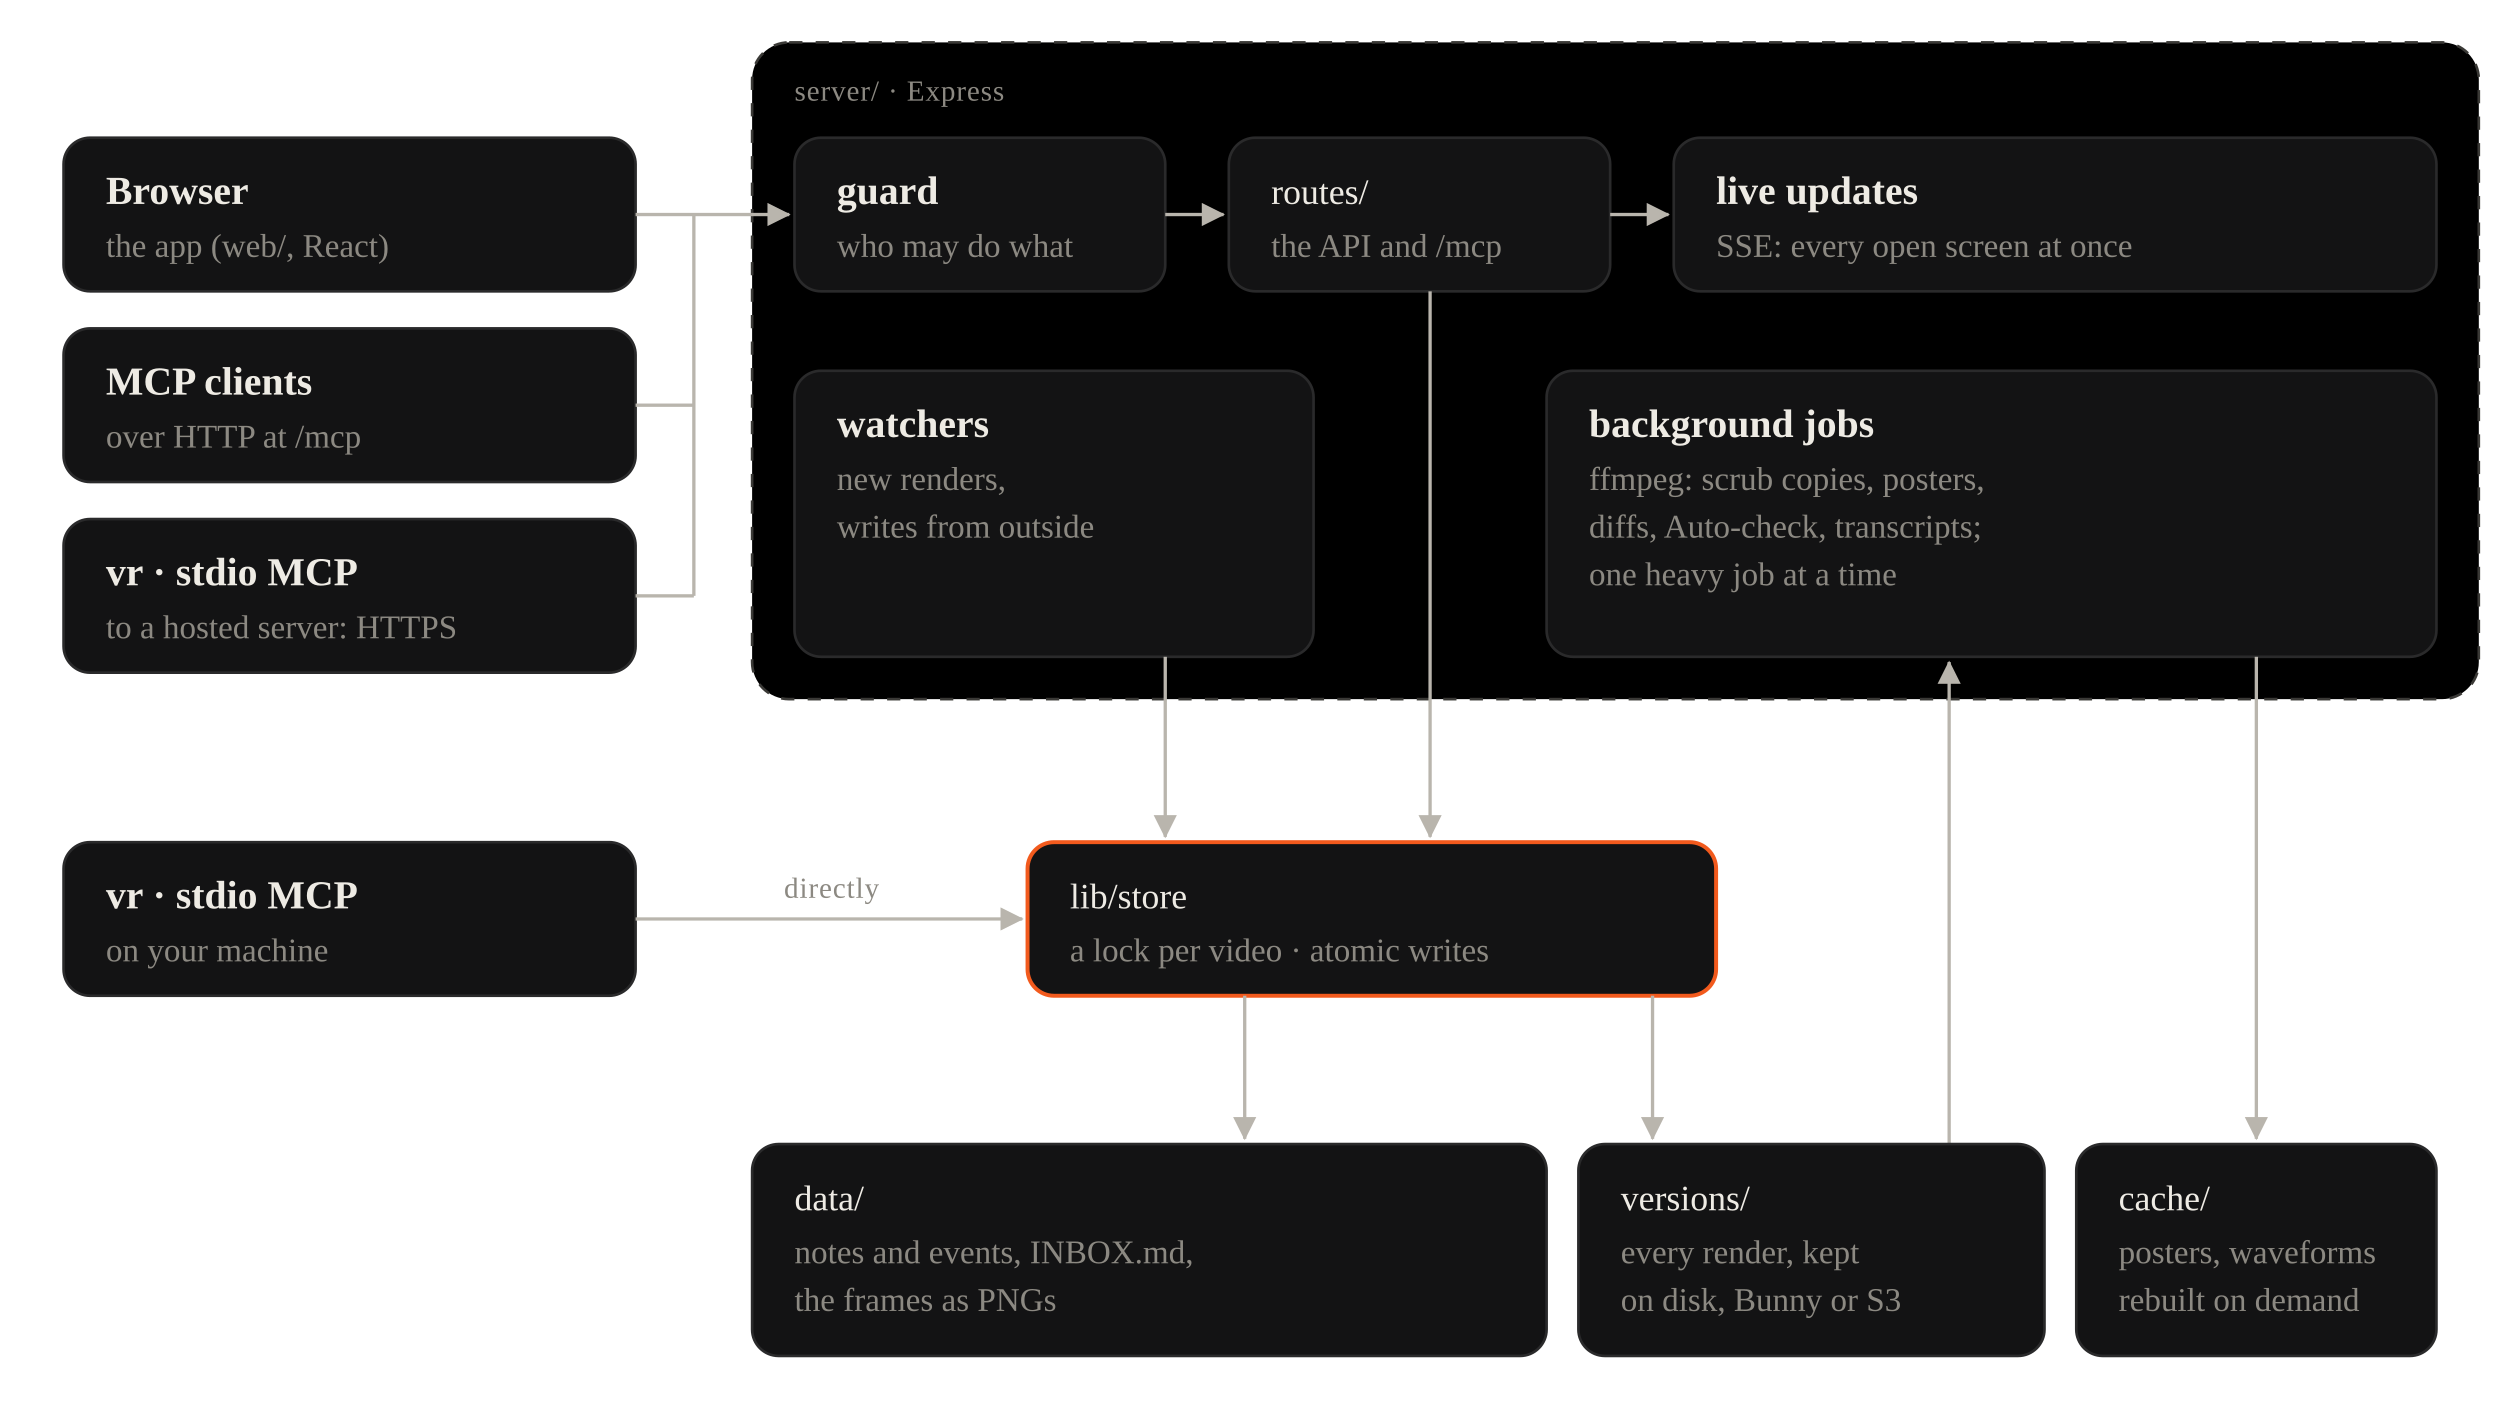
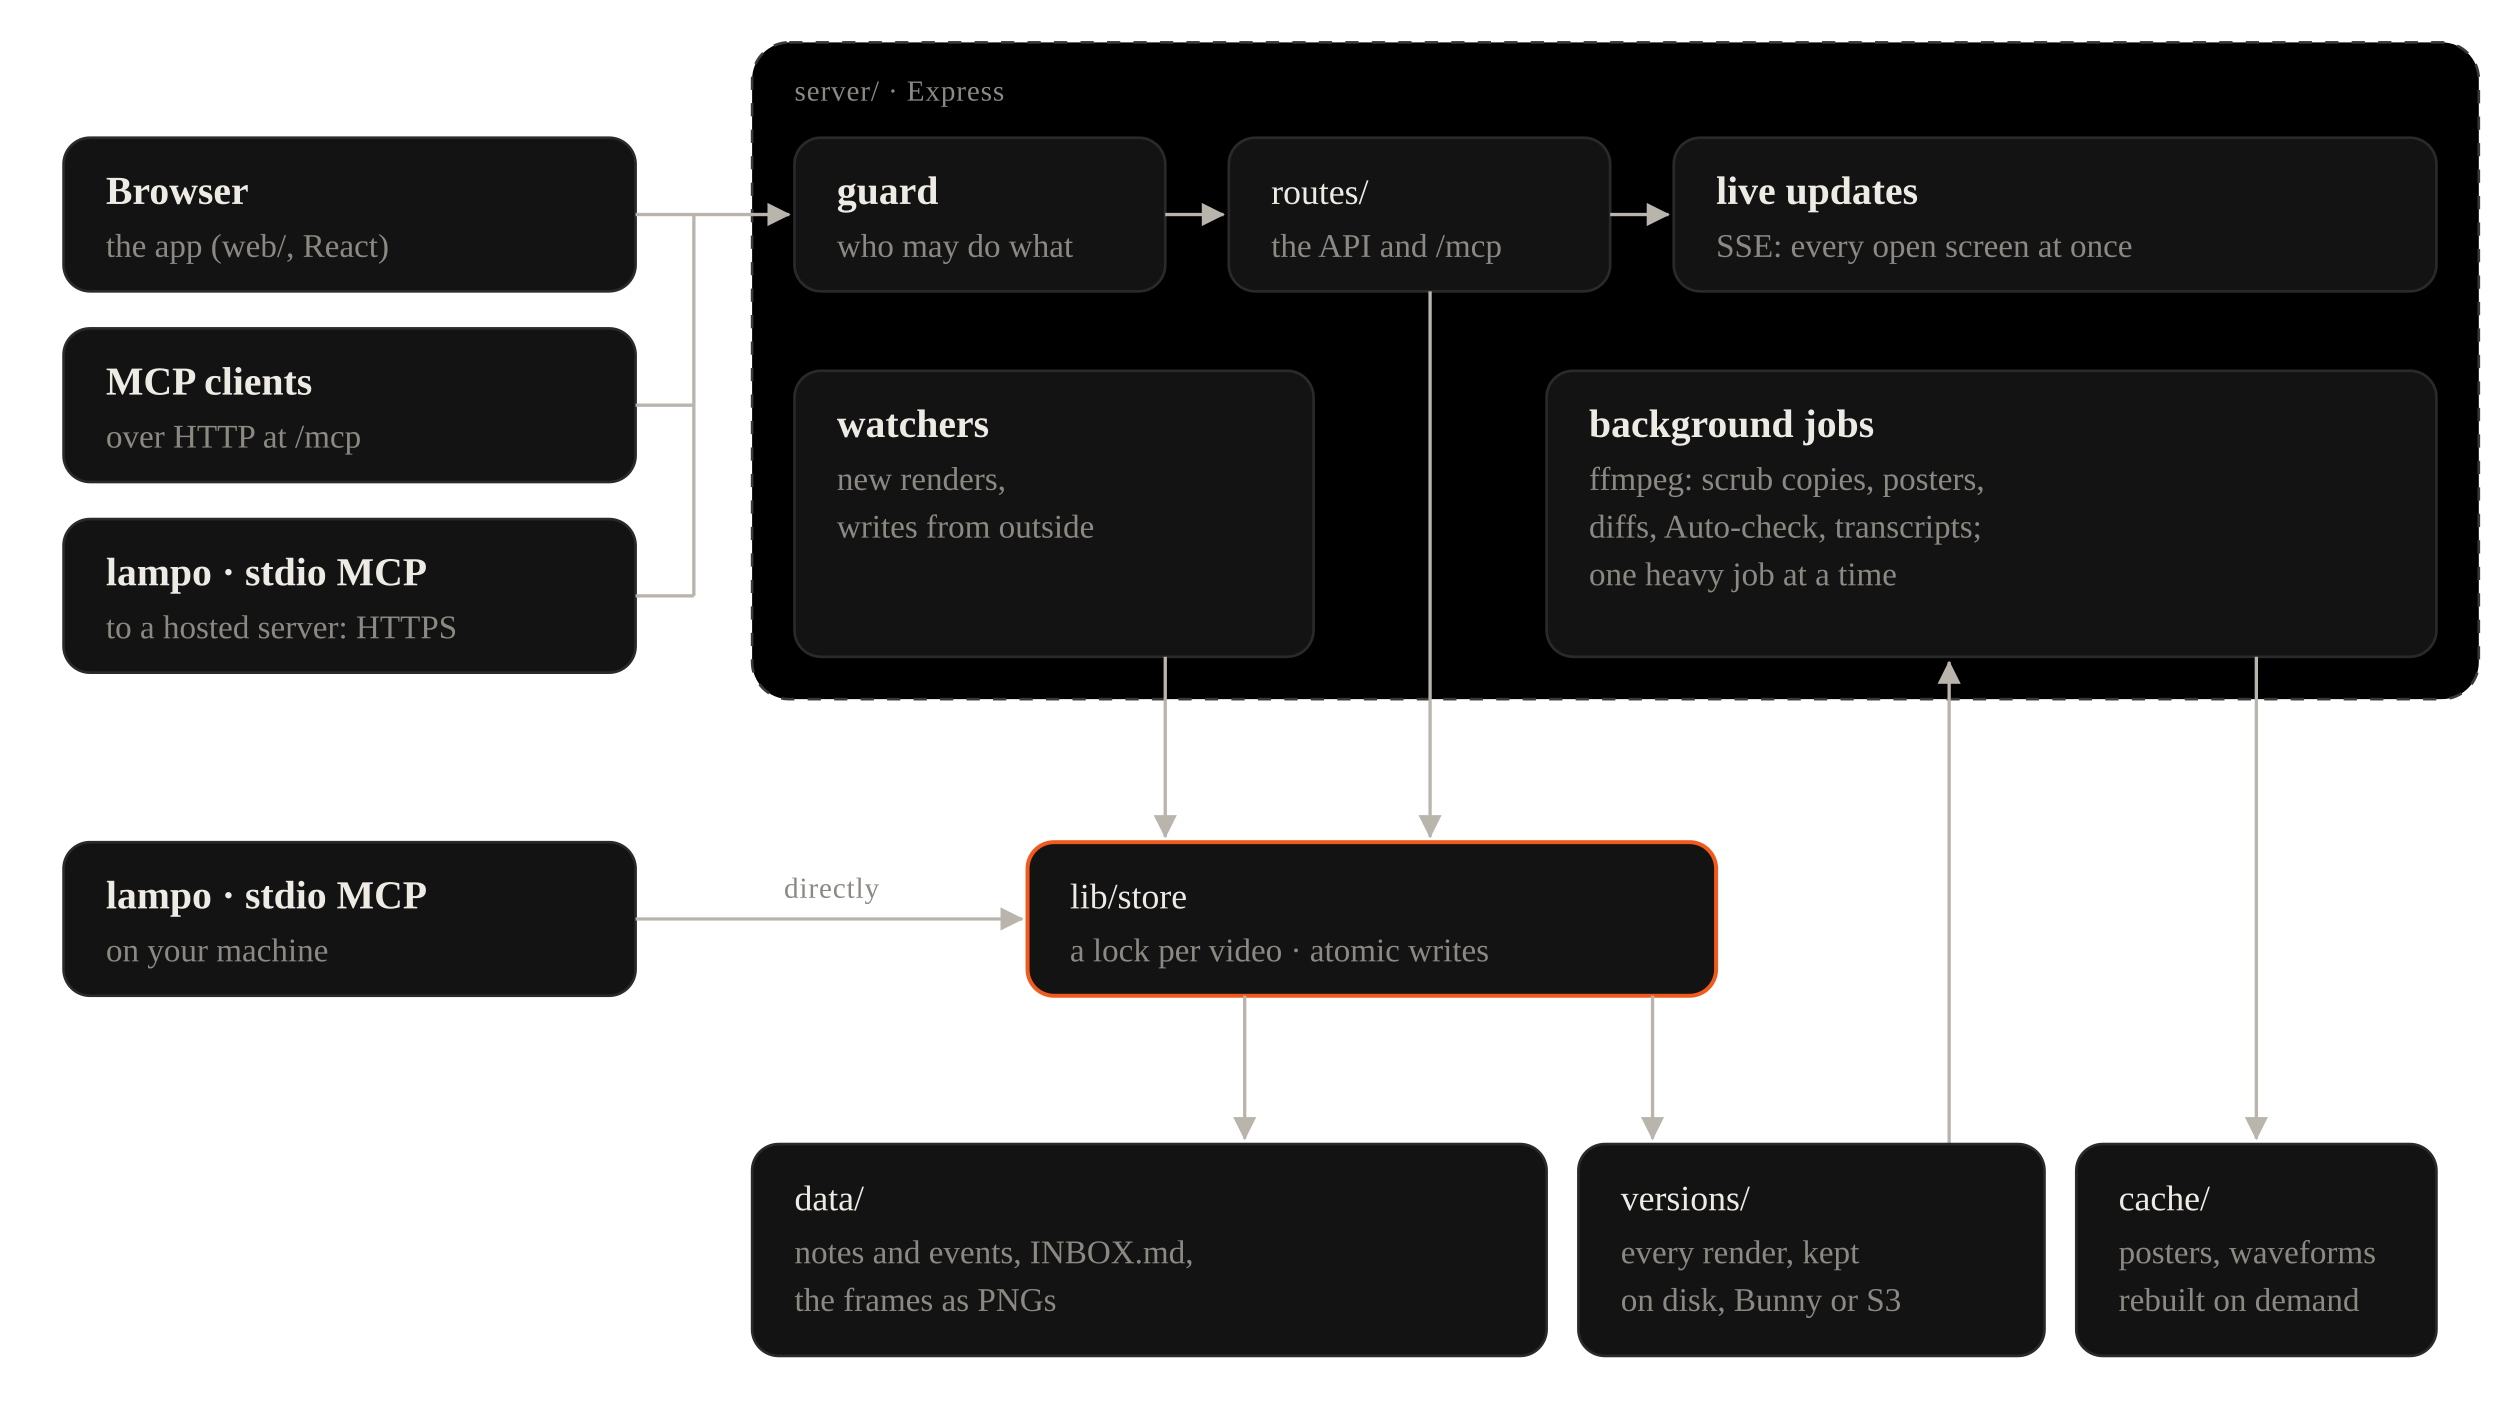
<svg xmlns="http://www.w3.org/2000/svg" viewBox="0 0 944 536" width="944" height="536" role="img" aria-labelledby="arch-t arch-d">
  <style>
.d-box{fill:var(--panel,#131314);stroke:var(--line-2,#2a2a2b);stroke-width:1}
.d-lit{fill:var(--panel,#131314);stroke:var(--brand,#f25a1d);stroke-width:1.5}
.d-group{fill:color-mix(in srgb,var(--fg,#eeebe4) 2.5%,transparent);stroke:var(--line-3,#3a3936);stroke-width:1;stroke-dasharray:5 5}
.d-t{fill:var(--fg,#eeebe4);font-family:var(--ui,"Instrument Sans",system-ui,sans-serif);font-size:15px;font-weight:650}
.d-tm{fill:var(--fg,#eeebe4);font-family:var(--mono,"Martian Mono",ui-monospace,monospace);font-size:13.5px;font-weight:500}
.d-s{fill:var(--muted,#8c8982);font-family:var(--ui,"Instrument Sans",system-ui,sans-serif);font-size:12.5px}
.d-c{fill:var(--muted,#8c8982);font-family:var(--mono,"Martian Mono",ui-monospace,monospace);font-size:11px;letter-spacing:.03em}
.d-a{fill:none;stroke:var(--fg-2,#b9b5ad);stroke-width:1.25;stroke-linejoin:round}
.d-h{fill:var(--fg-2,#b9b5ad)}
@media (prefers-color-scheme: light){
.d-box,.d-lit{fill:var(--panel,#fbf9f4)}
.d-box{stroke:var(--line-2,#d9d3c6)}
.d-group{stroke:var(--line-3,#c7c0b1)}
.d-t,.d-tm{fill:var(--fg,#1b1a18)}
.d-s,.d-c{fill:var(--muted,#6b665d)}
.d-a{stroke:var(--fg-2,#45413a)}
.d-h{fill:var(--fg-2,#45413a)}
}</style>
  <defs>
    <marker id="arch-ah" viewBox="0 0 8 8" refX="7.5" refY="4" markerWidth="7" markerHeight="7" orient="auto-start-reverse">
      <path class="d-h" d="M0 0L8 4L0 8z" />
    </marker>
  </defs>
  <rect class="d-group" x="284" y="16" width="652" height="248" rx="14" />
  <text class="d-c" x="300" y="38" text-anchor="start">server/ · Express</text>
  <rect class="d-box" x="24" y="52" width="216" height="58" rx="10" />
  <text class="d-t" x="40" y="77">Browser</text>
  <text class="d-s" x="40" y="97">the app (web/, React)</text>
  <rect class="d-box" x="24" y="124" width="216" height="58" rx="10" />
  <text class="d-t" x="40" y="149">MCP clients</text>
  <text class="d-s" x="40" y="169">over HTTP at /mcp</text>
  <rect class="d-box" x="24" y="196" width="216" height="58" rx="10" />
-   <text class="d-t" x="40" y="221">vr · stdio MCP</text>
+   <text class="d-t" x="40" y="221">lampo · stdio MCP</text>
  <text class="d-s" x="40" y="241">to a hosted server: HTTPS</text>
  <path class="d-a" d="M240 81L298 81" marker-end="url(#arch-ah)" />
  <path class="d-a" d="M262 81L262 225" />
  <path class="d-a" d="M240 153L262 153" />
  <path class="d-a" d="M240 225L262 225" />
  <rect class="d-box" x="300" y="52" width="140" height="58" rx="10" />
  <text class="d-t" x="316" y="77">guard</text>
  <text class="d-s" x="316" y="97">who may do what</text>
  <rect class="d-box" x="464" y="52" width="144" height="58" rx="10" />
  <text class="d-tm" x="480" y="77">routes/</text>
  <text class="d-s" x="480" y="97">the API and /mcp</text>
  <rect class="d-box" x="632" y="52" width="288" height="58" rx="10" />
  <text class="d-t" x="648" y="77">live updates</text>
  <text class="d-s" x="648" y="97">SSE: every open screen at once</text>
  <path class="d-a" d="M440 81L462 81" marker-end="url(#arch-ah)" />
  <path class="d-a" d="M608 81L630 81" marker-end="url(#arch-ah)" />
  <rect class="d-box" x="300" y="140" width="196" height="108" rx="10" />
  <text class="d-t" x="316" y="165">watchers</text>
  <text class="d-s" x="316" y="185">new renders,</text>
  <text class="d-s" x="316" y="203">writes from outside</text>
  <rect class="d-box" x="584" y="140" width="336" height="108" rx="10" />
  <text class="d-t" x="600" y="165">background jobs</text>
  <text class="d-s" x="600" y="185">ffmpeg: scrub copies, posters,</text>
  <text class="d-s" x="600" y="203">diffs, Auto-check, transcripts;</text>
  <text class="d-s" x="600" y="221">one heavy job at a time</text>
  <path class="d-a" d="M540 110L540 316" marker-end="url(#arch-ah)" />
  <path class="d-a" d="M440 248L440 316" marker-end="url(#arch-ah)" />
  <rect class="d-box" x="24" y="318" width="216" height="58" rx="10" />
-   <text class="d-t" x="40" y="343">vr · stdio MCP</text>
+   <text class="d-t" x="40" y="343">lampo · stdio MCP</text>
  <text class="d-s" x="40" y="363">on your machine</text>
  <path class="d-a" d="M240 347L386 347" marker-end="url(#arch-ah)" />
  <text class="d-c" x="314" y="339" text-anchor="middle">directly</text>
  <rect class="d-lit" x="388" y="318" width="260" height="58" rx="10" />
  <text class="d-tm" x="404" y="343">lib/store</text>
  <text class="d-s" x="404" y="363">a lock per video · atomic writes</text>
  <path class="d-a" d="M470 376L470 430" marker-end="url(#arch-ah)" />
  <path class="d-a" d="M624 376L624 430" marker-end="url(#arch-ah)" />
  <path class="d-a" d="M736 432L736 250" marker-end="url(#arch-ah)" />
  <path class="d-a" d="M852 248L852 430" marker-end="url(#arch-ah)" />
  <rect class="d-box" x="284" y="432" width="300" height="80" rx="10" />
  <text class="d-tm" x="300" y="457">data/</text>
  <text class="d-s" x="300" y="477">notes and events, INBOX.md,</text>
  <text class="d-s" x="300" y="495">the frames as PNGs</text>
  <rect class="d-box" x="596" y="432" width="176" height="80" rx="10" />
  <text class="d-tm" x="612" y="457">versions/</text>
  <text class="d-s" x="612" y="477">every render, kept</text>
  <text class="d-s" x="612" y="495">on disk, Bunny or S3</text>
  <rect class="d-box" x="784" y="432" width="136" height="80" rx="10" />
  <text class="d-tm" x="800" y="457">cache/</text>
  <text class="d-s" x="800" y="477">posters, waveforms</text>
  <text class="d-s" x="800" y="495">rebuilt on demand</text>
</svg>
